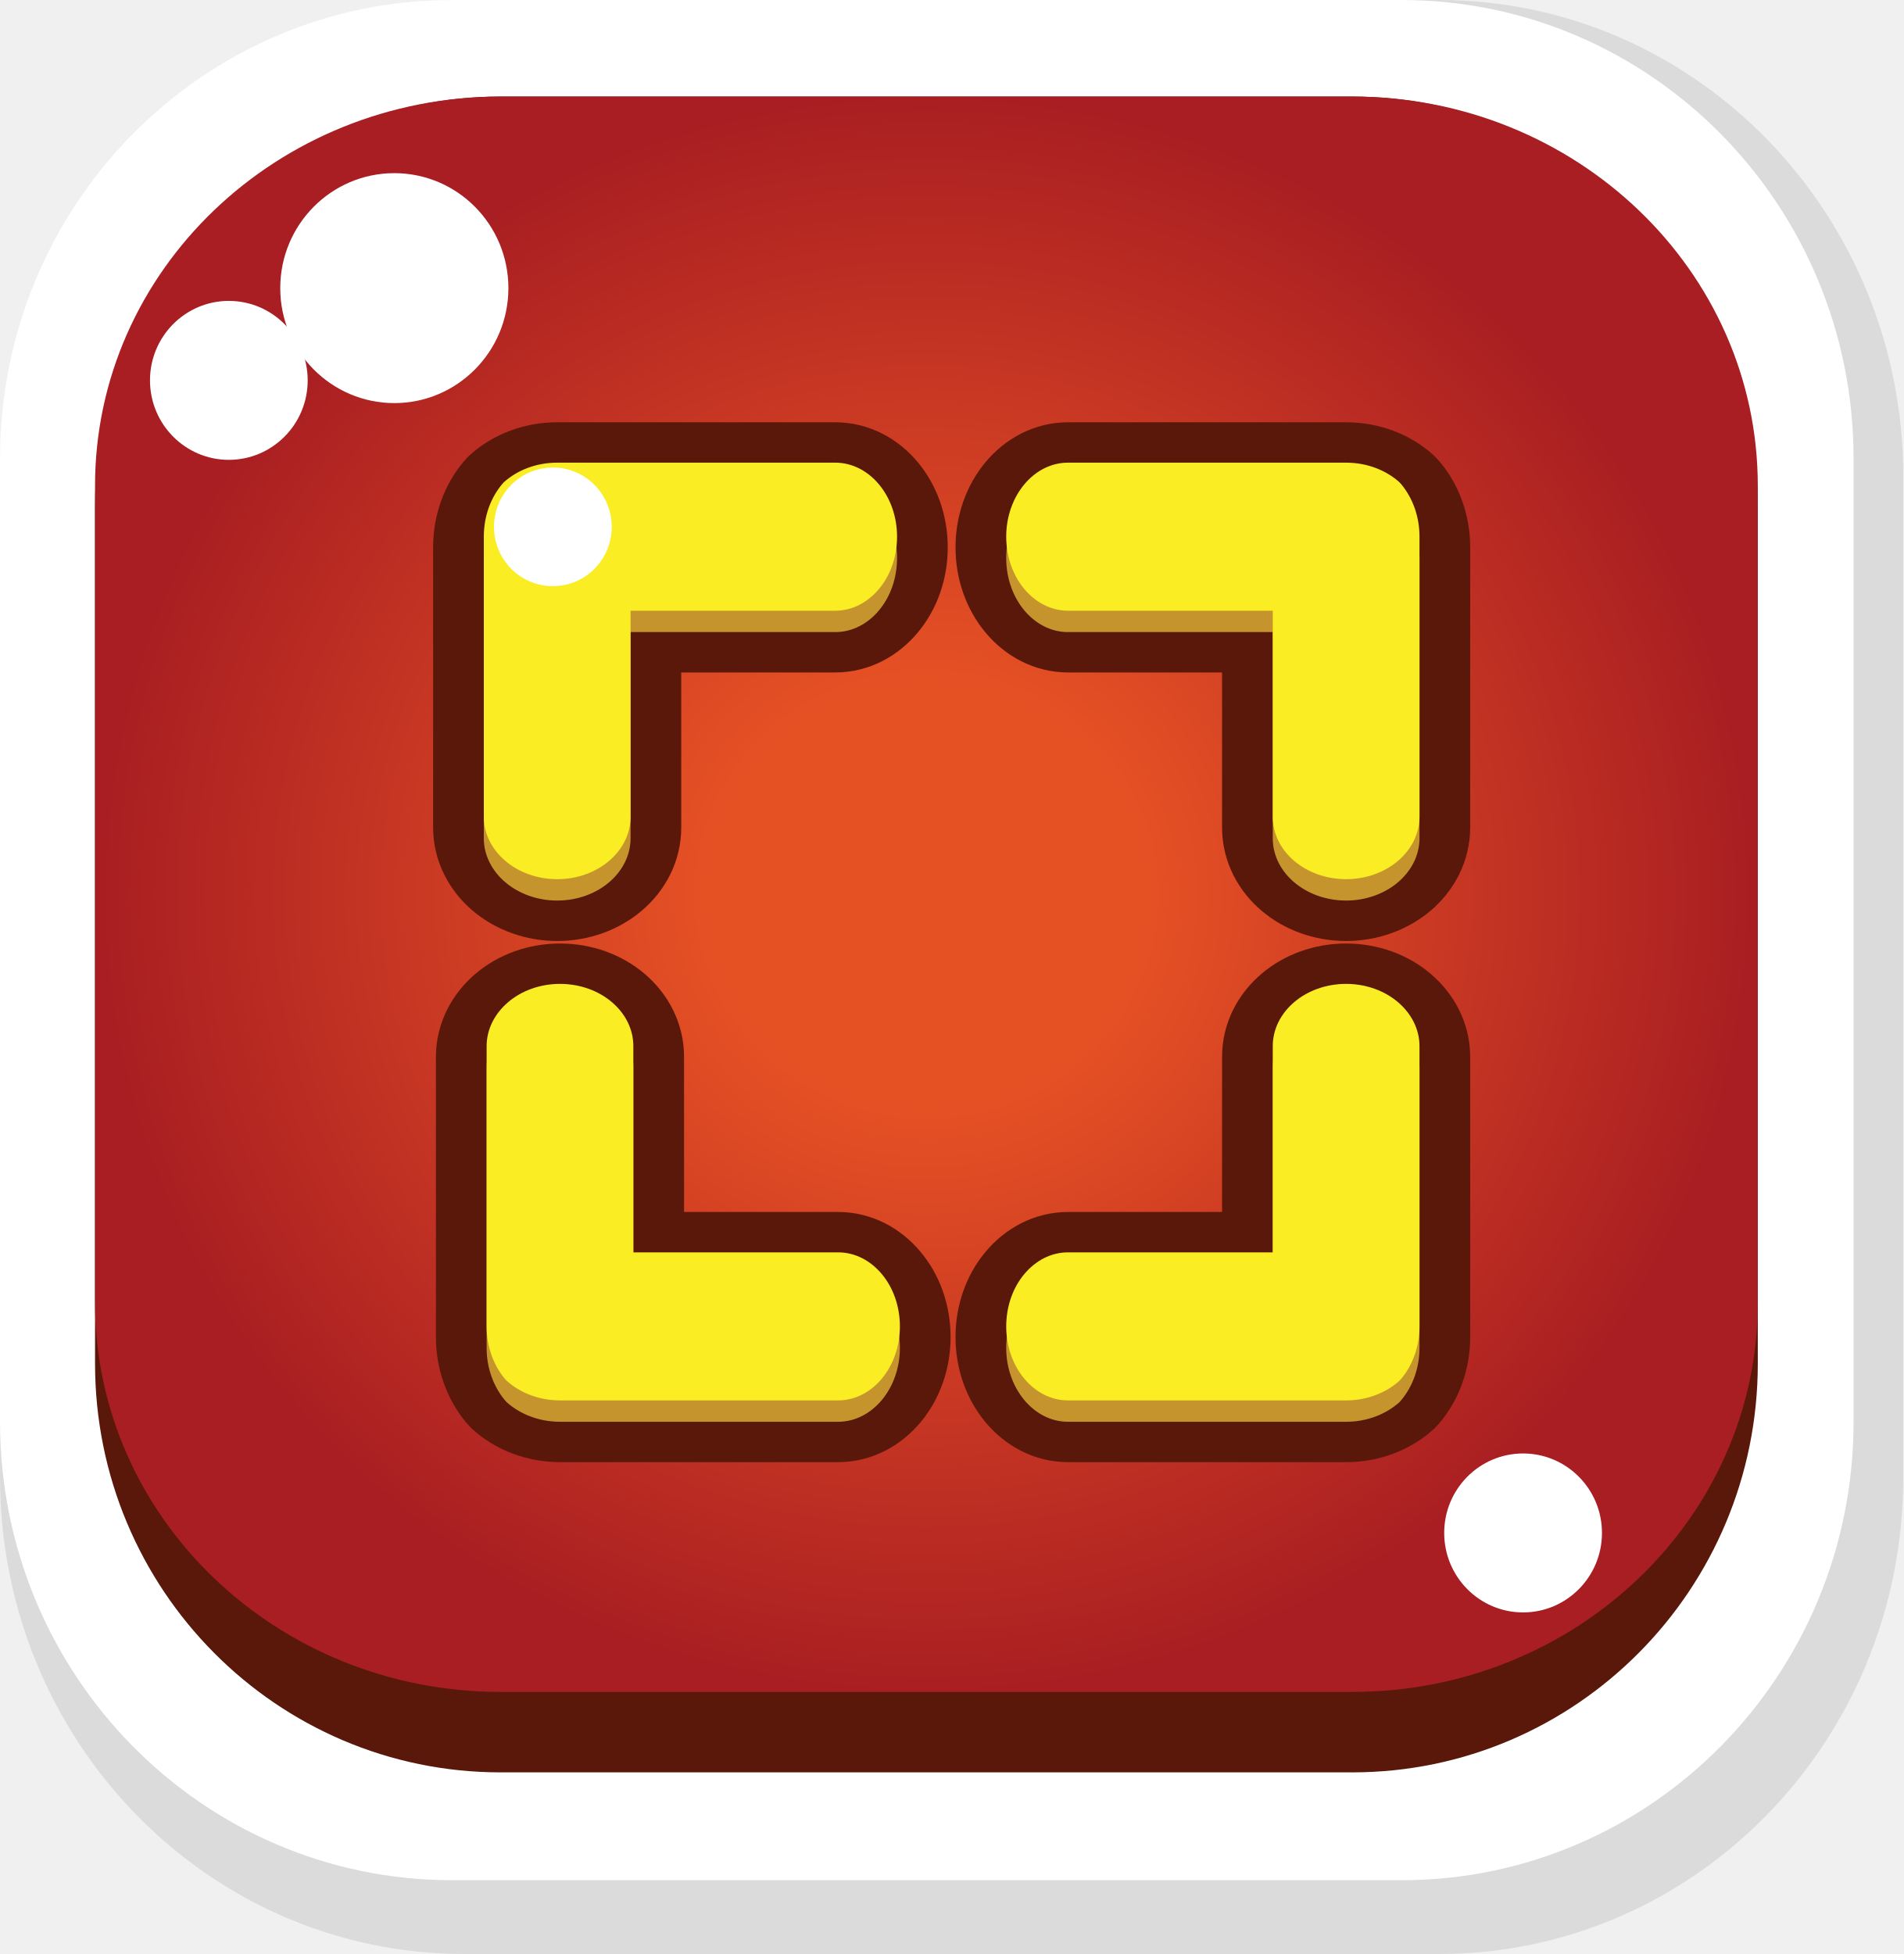
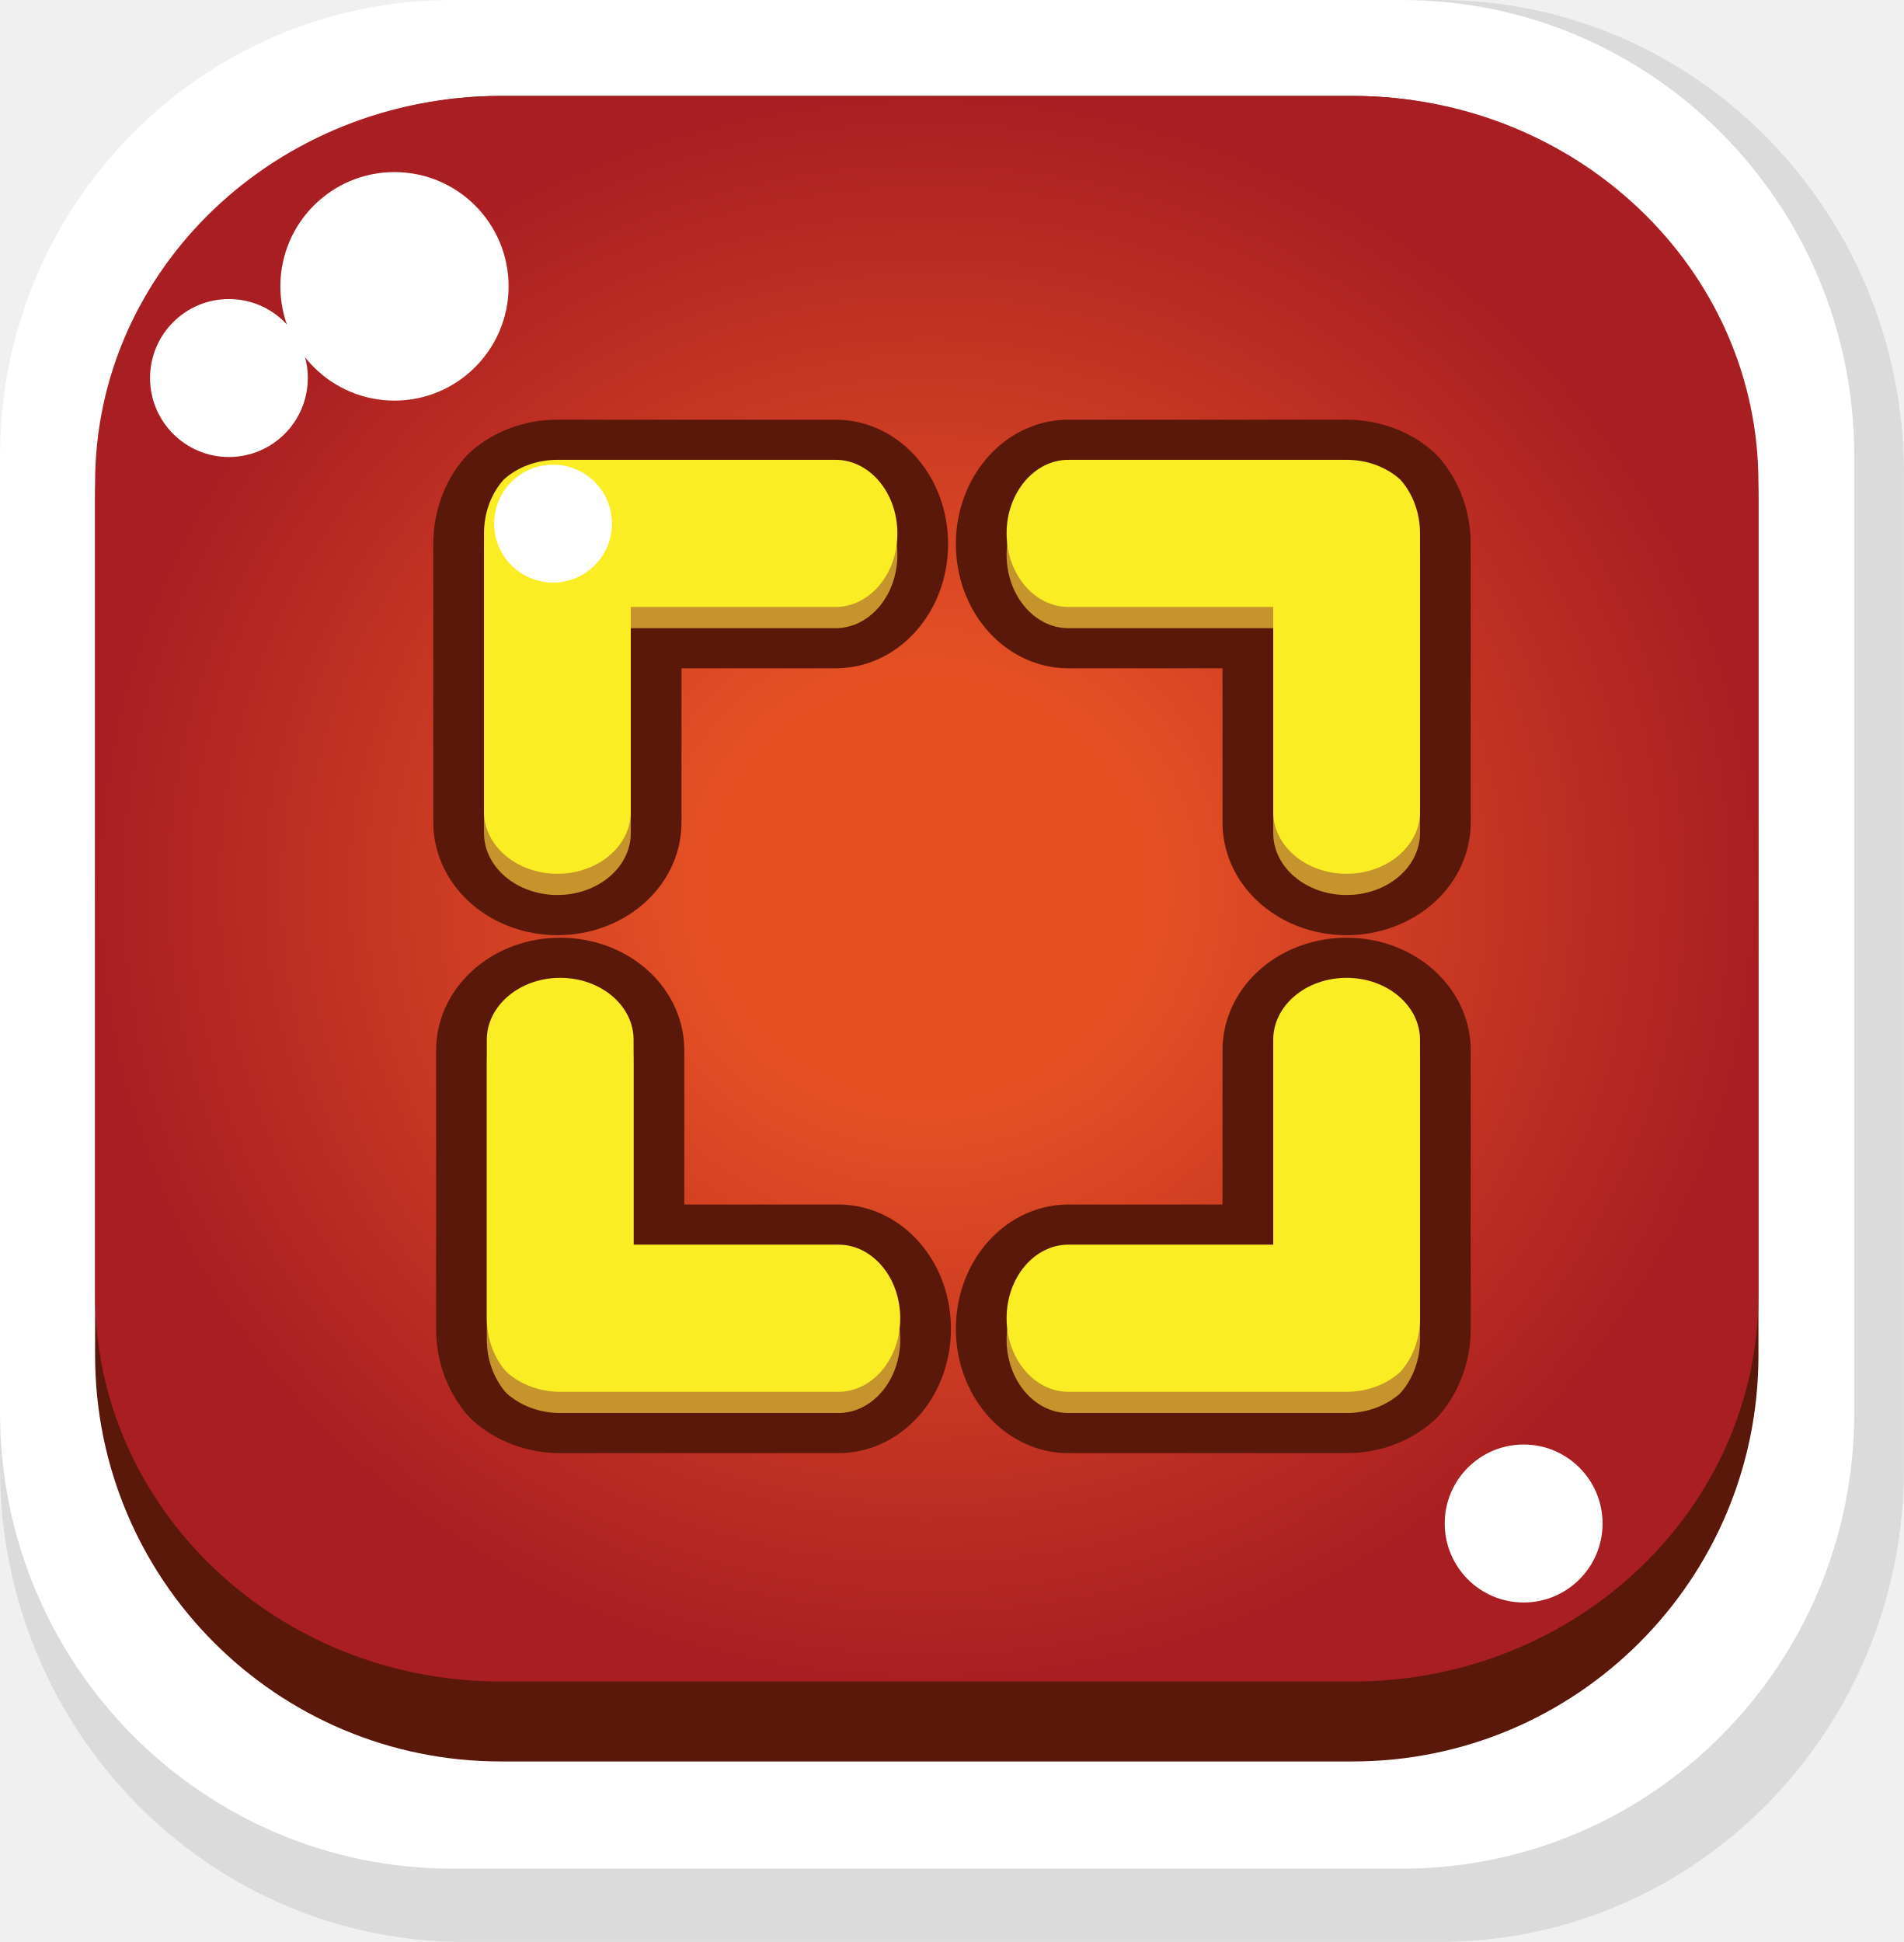
- <svg xmlns="http://www.w3.org/2000/svg" width="150" height="154" viewBox="0 0 39.687 40.746" version="1.1" id="svg20568">
+ <svg xmlns="http://www.w3.org/2000/svg" width="100" height="102" viewBox="0 0 26.458 26.988" version="1.1" id="svg20568">
  <defs id="defs20562">
    <clipPath clipPathUnits="userSpaceOnUse" id="clipPath5690">
      <path d="M 0,720 H 1280 V 0 H 0 Z" id="path5688" />
    </clipPath>
    <clipPath clipPathUnits="userSpaceOnUse" id="clipPath5730">
      <path d="m 478.291,617.065 h 56.311 v -57.36 h -56.311 z" id="path5728" />
    </clipPath>
    <radialGradient fx="0" fy="0" cx="0" cy="0" r="1" gradientUnits="userSpaceOnUse" gradientTransform="matrix(24.59741,0,0,-23.41673,505.6997,657.144)" spreadMethod="pad" id="radialGradient5680">
      <stop style="stop-opacity:1;stop-color:#e65124" offset="0" id="stop5674" />
      <stop style="stop-opacity:1;stop-color:#e65124" offset="0.263" id="stop5676" />
      <stop style="stop-opacity:1;stop-color:#a91e22" offset="1" id="stop5678" />
    </radialGradient>
    <clipPath clipPathUnits="userSpaceOnUse" id="clipPath5588">
      <path d="M 0,720 H 1280 V 0 H 0 Z" id="path5586" />
    </clipPath>
    <clipPath clipPathUnits="userSpaceOnUse" id="clipPath5644">
      <path d="m 478.291,683.395 h 56.311 v -57.36 h -56.311 z" id="path5642" />
    </clipPath>
    <clipPath clipPathUnits="userSpaceOnUse" id="clipPath13404">
      <path d="M 0,720 H 1280 V 0 H 0 Z" id="path13402" />
    </clipPath>
    <clipPath clipPathUnits="userSpaceOnUse" id="clipPath13492">
      <path d="M 996.586,85.064 H 1052.9 V 27.703 h -56.314 z" id="path13490" />
    </clipPath>
  </defs>
-   <g id="layer3" style="display:inline" transform="translate(0,-13.49375)">
-     <g style="display:inline" transform="matrix(0.704795,0,0,-0.710354,-337.097,498.9461)" id="g5582">
+   <g id="layer3" style="display:inline" transform="translate(0,-27.25208)">
+     <g style="display:inline" transform="matrix(0.4698633,0,0,-0.4704942,-224.7313,348.7854)" id="g5582">
      <g id="g5638">
        <g id="g5640" />
        <g id="g5652">
          <g clip-path="url(#clipPath5644)" id="g5650" style="opacity:0.1">
            <g transform="translate(534.6016,640.0249)" id="g5648">
              <path d="m 0,0 c 0,-7.729 -6.149,-13.99 -13.736,-13.99 h -28.839 c -7.586,0 -13.736,6.261 -13.736,13.99 v 29.379 c 0,7.728 6.15,13.991 13.736,13.991 h 28.839 C -6.149,43.37 0,37.107 0,29.379 Z" style="fill:#231f20;fill-opacity:1;fill-rule:nonzero;stroke:none" id="path5646" />
            </g>
          </g>
        </g>
      </g>
      <g id="g5654" transform="translate(533.1309,641.6636)">
        <path d="m 0,0 c 0,-7.437 -5.989,-13.463 -13.377,-13.463 h -28.086 c -7.388,0 -13.377,6.026 -13.377,13.463 v 28.268 c 0,7.437 5.989,13.463 13.377,13.463 h 28.086 C -5.989,41.731 0,35.705 0,28.268 Z" style="fill:#ffffff;fill-opacity:1;fill-rule:nonzero;stroke:none" id="path5656" />
      </g>
      <g id="g5658" transform="translate(530.2974,643.3667)">
        <path d="m 0,0 c 0,-6.627 -5.373,-12 -12,-12 h -25.195 c -6.628,0 -12,5.373 -12,12 v 25.195 c 0,6.627 5.372,11.999 12,11.999 H -12 c 6.627,0 12,-5.372 12,-11.999 z" style="fill:#5a180a;fill-opacity:1;fill-rule:nonzero;stroke:none" id="path5660" />
      </g>
    </g>
  </g>
-   <g id="layer1" transform="translate(0,-256.2541)" style="display:inline">
-     <g style="display:inline" transform="matrix(0.704795,0,0,-0.710354,-337.097,741.7065)" id="g5662">
+   <g id="layer1" transform="translate(0,-270.0125)" style="display:inline">
+     <g style="display:inline" transform="matrix(0.4698633,0,0,-0.4704942,-224.7313,591.5458)" id="g5662">
      <g id="g5664">
        <g id="g5670">
          <g id="g5672">
            <path d="m 493.102,680.561 c -6.628,0 -12,-5.115 -12,-11.423 v 0 -23.987 c 0,-6.308 5.372,-11.423 12,-11.423 v 0 h 25.195 c 6.628,0 12,5.115 12,11.423 v 0 23.987 c 0,6.308 -5.372,11.423 -12,11.423 v 0 z" style="fill:url(#radialGradient5680);stroke:none" id="path5682" />
          </g>
        </g>
      </g>
    </g>
  </g>
-   <g id="layer2" style="display:inline" transform="translate(0,-13.49375)">
-     <g transform="matrix(0.7047945,0,0,-0.7103523,-702.3883,121.307)" id="g13398">
+   <g id="layer2" style="display:inline" transform="translate(0,-27.25208)">
+     <g transform="matrix(0.469863,0,0,-0.4704931,-468.2589,98.66087)" id="g13398">
      <g id="g13400" clip-path="url(#clipPath13404)">
        <g id="g13406" transform="translate(1011.627,143.3164)">
          <path d="m 0,0 c 0,-1.863 -1.512,-3.375 -3.375,-3.375 -1.863,0 -3.375,1.512 -3.375,3.375 0,1.865 1.512,3.375 3.375,3.375 C -1.512,3.375 0,1.865 0,0" style="fill:#ffffff;fill-opacity:1;fill-rule:nonzero;stroke:none" id="path13408" />
        </g>
        <g id="g13410" transform="translate(1005.689,140.6094)">
          <path d="m 0,0 c 0,-1.289 -1.045,-2.334 -2.334,-2.334 -1.287,0 -2.332,1.045 -2.332,2.334 0,1.287 1.045,2.332 2.332,2.332 C -1.045,2.332 0,1.287 0,0" style="fill:#ffffff;fill-opacity:1;fill-rule:nonzero;stroke:none" id="path13412" />
        </g>
        <g id="g13414" transform="translate(1043.982,106.7754)">
          <path d="m 0,0 c 0,-1.289 -1.045,-2.334 -2.334,-2.334 -1.289,0 -2.334,1.045 -2.334,2.334 0,1.287 1.045,2.332 2.334,2.332 C -1.045,2.332 0,1.287 0,0" style="fill:#ffffff;fill-opacity:1;fill-rule:nonzero;stroke:none" id="path13416" />
        </g>
        <g id="g13418" transform="translate(1023.126,135.708)">
          <path d="M 0,0 C 0,-0.602 -0.202,-1.143 -0.537,-1.539 -0.866,-1.93 -1.322,-2.174 -1.826,-2.174 h -6.059 v -6.055 c 0,-1.007 -0.97,-1.828 -2.171,-1.828 -0.597,0 -1.143,0.209 -1.534,0.537 -0.39,0.331 -0.636,0.788 -0.636,1.291 V 0 c 0,0.598 0.206,1.141 0.538,1.535 0.018,0.02 0.038,0.043 0.055,0.061 0.396,0.353 0.956,0.574 1.577,0.574 h 8.23 C -0.819,2.17 0,1.197 0,0" style="fill:#59180c;fill-opacity:1;fill-rule:nonzero;stroke:none" id="path13420" />
        </g>
        <g id="g13422" transform="translate(1023.126,135.708)">
          <path d="M 0,0 C 0,-0.602 -0.202,-1.143 -0.537,-1.539 -0.866,-1.93 -1.322,-2.174 -1.826,-2.174 h -6.059 v -6.055 c 0,-1.007 -0.97,-1.828 -2.171,-1.828 -0.597,0 -1.143,0.209 -1.534,0.537 -0.39,0.331 -0.636,0.788 -0.636,1.291 V 0 c 0,0.598 0.206,1.141 0.538,1.535 0.018,0.02 0.038,0.043 0.055,0.061 0.396,0.353 0.956,0.574 1.577,0.574 h 8.23 C -0.819,2.17 0,1.197 0,0 Z" style="fill:none;stroke:#5a180a;stroke-width:3;stroke-linecap:butt;stroke-linejoin:miter;stroke-miterlimit:10;stroke-dasharray:none;stroke-opacity:1" id="path13424" />
        </g>
        <g id="g13426" transform="translate(1026.356,135.708)">
          <path d="m 0,0 c 0,-0.602 0.203,-1.143 0.537,-1.539 0.33,-0.391 0.786,-0.635 1.29,-0.635 h 6.059 v -6.055 c 0,-1.007 0.969,-1.828 2.171,-1.828 0.596,0 1.143,0.209 1.534,0.537 0.39,0.331 0.636,0.788 0.636,1.291 V 0 c 0,0.598 -0.207,1.141 -0.538,1.535 C 11.67,1.555 11.651,1.578 11.633,1.596 11.237,1.949 10.677,2.17 10.057,2.17 H 1.827 C 0.819,2.17 0,1.197 0,0" style="fill:#59180c;fill-opacity:1;fill-rule:nonzero;stroke:none" id="path13428" />
        </g>
        <g id="g13430" transform="translate(1026.356,135.708)">
          <path d="m 0,0 c 0,-0.602 0.203,-1.143 0.537,-1.539 0.33,-0.391 0.786,-0.635 1.29,-0.635 h 6.059 v -6.055 c 0,-1.007 0.969,-1.828 2.171,-1.828 0.596,0 1.143,0.209 1.534,0.537 0.39,0.331 0.636,0.788 0.636,1.291 V 0 c 0,0.598 -0.207,1.141 -0.538,1.535 C 11.67,1.555 11.651,1.578 11.633,1.596 11.237,1.949 10.677,2.17 10.057,2.17 H 1.827 C 0.819,2.17 0,1.197 0,0 Z" style="fill:none;stroke:#5a180a;stroke-width:3;stroke-linecap:butt;stroke-linejoin:miter;stroke-miterlimit:10;stroke-dasharray:none;stroke-opacity:1" id="path13432" />
        </g>
        <g id="g13434" transform="translate(1023.21,112.5225)">
          <path d="m 0,0 c 0,0.604 -0.203,1.145 -0.537,1.539 -0.33,0.391 -0.785,0.635 -1.29,0.635 H -7.886 V 8.23 c 0,1.006 -0.97,1.825 -2.171,1.825 -0.596,0 -1.143,-0.205 -1.534,-0.537 -0.39,-0.329 -0.636,-0.786 -0.636,-1.288 V 0 c 0,-0.598 0.207,-1.141 0.537,-1.535 0.018,-0.02 0.039,-0.043 0.057,-0.061 0.396,-0.353 0.956,-0.574 1.576,-0.574 h 8.23 C -0.82,-2.17 0,-1.195 0,0" style="fill:#59180c;fill-opacity:1;fill-rule:nonzero;stroke:none" id="path13436" />
        </g>
        <g id="g13438" transform="translate(1023.21,112.5225)">
          <path d="m 0,0 c 0,0.604 -0.203,1.145 -0.537,1.539 -0.33,0.391 -0.785,0.635 -1.29,0.635 H -7.886 V 8.23 c 0,1.006 -0.97,1.825 -2.171,1.825 -0.596,0 -1.143,-0.205 -1.534,-0.537 -0.39,-0.329 -0.636,-0.786 -0.636,-1.288 V 0 c 0,-0.598 0.207,-1.141 0.537,-1.535 0.018,-0.02 0.039,-0.043 0.057,-0.061 0.396,-0.353 0.956,-0.574 1.576,-0.574 h 8.23 C -0.82,-2.17 0,-1.195 0,0 Z" style="fill:none;stroke:#5a180a;stroke-width:3;stroke-linecap:butt;stroke-linejoin:miter;stroke-miterlimit:10;stroke-dasharray:none;stroke-opacity:1" id="path13440" />
        </g>
        <g id="g13442" transform="translate(1026.356,112.5225)">
          <path d="m 0,0 c 0,0.604 0.203,1.145 0.537,1.539 0.33,0.391 0.786,0.635 1.29,0.635 H 7.886 V 8.23 c 0,1.006 0.969,1.825 2.171,1.825 0.596,0 1.143,-0.205 1.534,-0.537 0.39,-0.329 0.636,-0.786 0.636,-1.288 V 0 c 0,-0.598 -0.207,-1.141 -0.538,-1.535 C 11.67,-1.555 11.651,-1.578 11.633,-1.596 11.237,-1.949 10.677,-2.17 10.057,-2.17 H 1.827 C 0.819,-2.17 0,-1.195 0,0" style="fill:#59180c;fill-opacity:1;fill-rule:nonzero;stroke:none" id="path13444" />
        </g>
        <g id="g13446" transform="translate(1026.356,112.5225)">
          <path d="m 0,0 c 0,0.604 0.203,1.145 0.537,1.539 0.33,0.391 0.786,0.635 1.29,0.635 H 7.886 V 8.23 c 0,1.006 0.969,1.825 2.171,1.825 0.596,0 1.143,-0.205 1.534,-0.537 0.39,-0.329 0.636,-0.786 0.636,-1.288 V 0 c 0,-0.598 -0.207,-1.141 -0.538,-1.535 C 11.67,-1.555 11.651,-1.578 11.633,-1.596 11.237,-1.949 10.677,-2.17 10.057,-2.17 H 1.827 C 0.819,-2.17 0,-1.195 0,0 Z" style="fill:none;stroke:#5a180a;stroke-width:3;stroke-linecap:butt;stroke-linejoin:miter;stroke-miterlimit:10;stroke-dasharray:none;stroke-opacity:1" id="path13448" />
        </g>
        <g id="g13450" transform="translate(1023.126,135.3955)">
          <path d="M 0,0 C 0,-0.604 -0.202,-1.145 -0.537,-1.541 -0.866,-1.932 -1.322,-2.176 -1.826,-2.176 H -7.885 V -8.23 c 0,-1.008 -0.97,-1.827 -2.171,-1.827 -0.597,0 -1.143,0.207 -1.534,0.537 -0.39,0.329 -0.636,0.786 -0.636,1.29 V 0 c 0,0.598 0.206,1.139 0.538,1.535 0.018,0.018 0.038,0.041 0.055,0.061 0.396,0.353 0.956,0.574 1.577,0.574 h 8.23 C -0.819,2.17 0,1.195 0,0" style="fill:#c6942c;fill-opacity:1;fill-rule:nonzero;stroke:none" id="path13452" />
        </g>
        <g id="g13454" transform="translate(1026.356,135.3955)">
          <path d="m 0,0 c 0,-0.604 0.203,-1.145 0.537,-1.541 0.33,-0.391 0.786,-0.635 1.29,-0.635 H 7.886 V -8.23 c 0,-1.008 0.969,-1.827 2.171,-1.827 0.596,0 1.143,0.207 1.534,0.537 0.39,0.329 0.636,0.786 0.636,1.29 V 0 c 0,0.598 -0.207,1.139 -0.538,1.535 C 11.67,1.553 11.651,1.576 11.633,1.596 11.237,1.949 10.677,2.17 10.057,2.17 H 1.827 C 0.819,2.17 0,1.195 0,0" style="fill:#c6942c;fill-opacity:1;fill-rule:nonzero;stroke:none" id="path13456" />
        </g>
        <g id="g13458" transform="translate(1023.21,112.208)">
          <path d="m 0,0 c 0,0.604 -0.203,1.145 -0.537,1.541 -0.33,0.391 -0.785,0.635 -1.29,0.635 H -7.886 V 8.23 c 0,1.006 -0.97,1.827 -2.171,1.827 -0.596,0 -1.143,-0.207 -1.534,-0.537 -0.39,-0.331 -0.636,-0.786 -0.636,-1.29 V 0 c 0,-0.598 0.207,-1.139 0.537,-1.533 0.018,-0.02 0.039,-0.043 0.057,-0.063 0.396,-0.351 0.956,-0.574 1.576,-0.574 h 8.23 C -0.82,-2.17 0,-1.195 0,0" style="fill:#c6942c;fill-opacity:1;fill-rule:nonzero;stroke:none" id="path13460" />
        </g>
        <g id="g13462" transform="translate(1026.356,112.208)">
          <path d="m 0,0 c 0,0.604 0.203,1.145 0.537,1.541 0.33,0.391 0.786,0.635 1.29,0.635 H 7.886 V 8.23 c 0,1.006 0.969,1.827 2.171,1.827 0.596,0 1.143,-0.207 1.534,-0.537 0.39,-0.331 0.636,-0.786 0.636,-1.29 V 0 c 0,-0.598 -0.207,-1.139 -0.538,-1.533 C 11.67,-1.553 11.651,-1.576 11.633,-1.596 11.237,-1.947 10.677,-2.17 10.057,-2.17 H 1.827 C 0.819,-2.17 0,-1.195 0,0" style="fill:#c6942c;fill-opacity:1;fill-rule:nonzero;stroke:none" id="path13464" />
        </g>
        <g id="g13466" transform="translate(1023.126,136.0225)">
          <path d="M 0,0 C 0,-0.604 -0.202,-1.145 -0.537,-1.541 -0.866,-1.93 -1.322,-2.176 -1.826,-2.176 h -6.059 v -6.053 c 0,-1.007 -0.97,-1.828 -2.171,-1.828 -0.597,0 -1.143,0.207 -1.534,0.537 -0.39,0.331 -0.636,0.788 -0.636,1.291 V 0 c 0,0.598 0.206,1.139 0.538,1.535 0.018,0.018 0.038,0.041 0.055,0.061 0.396,0.353 0.956,0.574 1.577,0.574 h 8.23 C -0.819,2.17 0,1.195 0,0" style="fill:#faed24;fill-opacity:1;fill-rule:nonzero;stroke:none" id="path13468" />
        </g>
        <g id="g13470" transform="translate(1026.356,136.0225)">
          <path d="m 0,0 c 0,-0.604 0.203,-1.145 0.537,-1.541 0.33,-0.389 0.786,-0.635 1.29,-0.635 h 6.059 v -6.053 c 0,-1.007 0.969,-1.828 2.171,-1.828 0.596,0 1.143,0.207 1.534,0.537 0.39,0.331 0.636,0.788 0.636,1.291 V 0 c 0,0.598 -0.207,1.139 -0.538,1.535 C 11.67,1.553 11.651,1.576 11.633,1.596 11.237,1.949 10.677,2.17 10.057,2.17 H 1.827 C 0.819,2.17 0,1.195 0,0" style="fill:#faed24;fill-opacity:1;fill-rule:nonzero;stroke:none" id="path13472" />
        </g>
        <g id="g13474" transform="translate(1023.21,112.835)">
          <path d="m 0,0 c 0,0.604 -0.203,1.146 -0.537,1.541 -0.33,0.391 -0.785,0.635 -1.29,0.635 H -7.886 V 8.23 c 0,1.008 -0.97,1.827 -2.171,1.827 -0.596,0 -1.143,-0.205 -1.534,-0.537 -0.39,-0.329 -0.636,-0.786 -0.636,-1.29 V 0 c 0,-0.596 0.207,-1.139 0.537,-1.533 0.018,-0.02 0.039,-0.043 0.057,-0.061 0.396,-0.353 0.956,-0.576 1.576,-0.576 h 8.23 C -0.82,-2.17 0,-1.195 0,0" style="fill:#faed24;fill-opacity:1;fill-rule:nonzero;stroke:none" id="path13476" />
        </g>
        <g id="g13478" transform="translate(1026.356,112.835)">
          <path d="m 0,0 c 0,0.604 0.203,1.146 0.537,1.541 0.33,0.391 0.786,0.635 1.29,0.635 H 7.886 V 8.23 c 0,1.008 0.969,1.827 2.171,1.827 0.596,0 1.143,-0.205 1.534,-0.537 0.39,-0.329 0.636,-0.786 0.636,-1.29 V 0 c 0,-0.596 -0.207,-1.139 -0.538,-1.533 C 11.67,-1.553 11.651,-1.576 11.633,-1.594 11.237,-1.947 10.677,-2.17 10.057,-2.17 H 1.827 C 0.819,-2.17 0,-1.195 0,0" style="fill:#faed24;fill-opacity:1;fill-rule:nonzero;stroke:none" id="path13480" />
        </g>
        <g id="g13482" transform="translate(1014.684,136.3076)">
          <path d="m 0,0 c 0,-0.961 -0.779,-1.74 -1.741,-1.74 -0.963,0 -1.742,0.779 -1.742,1.74 0,0.963 0.779,1.742 1.742,1.742 C -0.779,1.742 0,0.963 0,0" style="fill:#ffffff;fill-opacity:1;fill-rule:nonzero;stroke:none" id="path13484" />
        </g>
      </g>
    </g>
  </g>
</svg>
